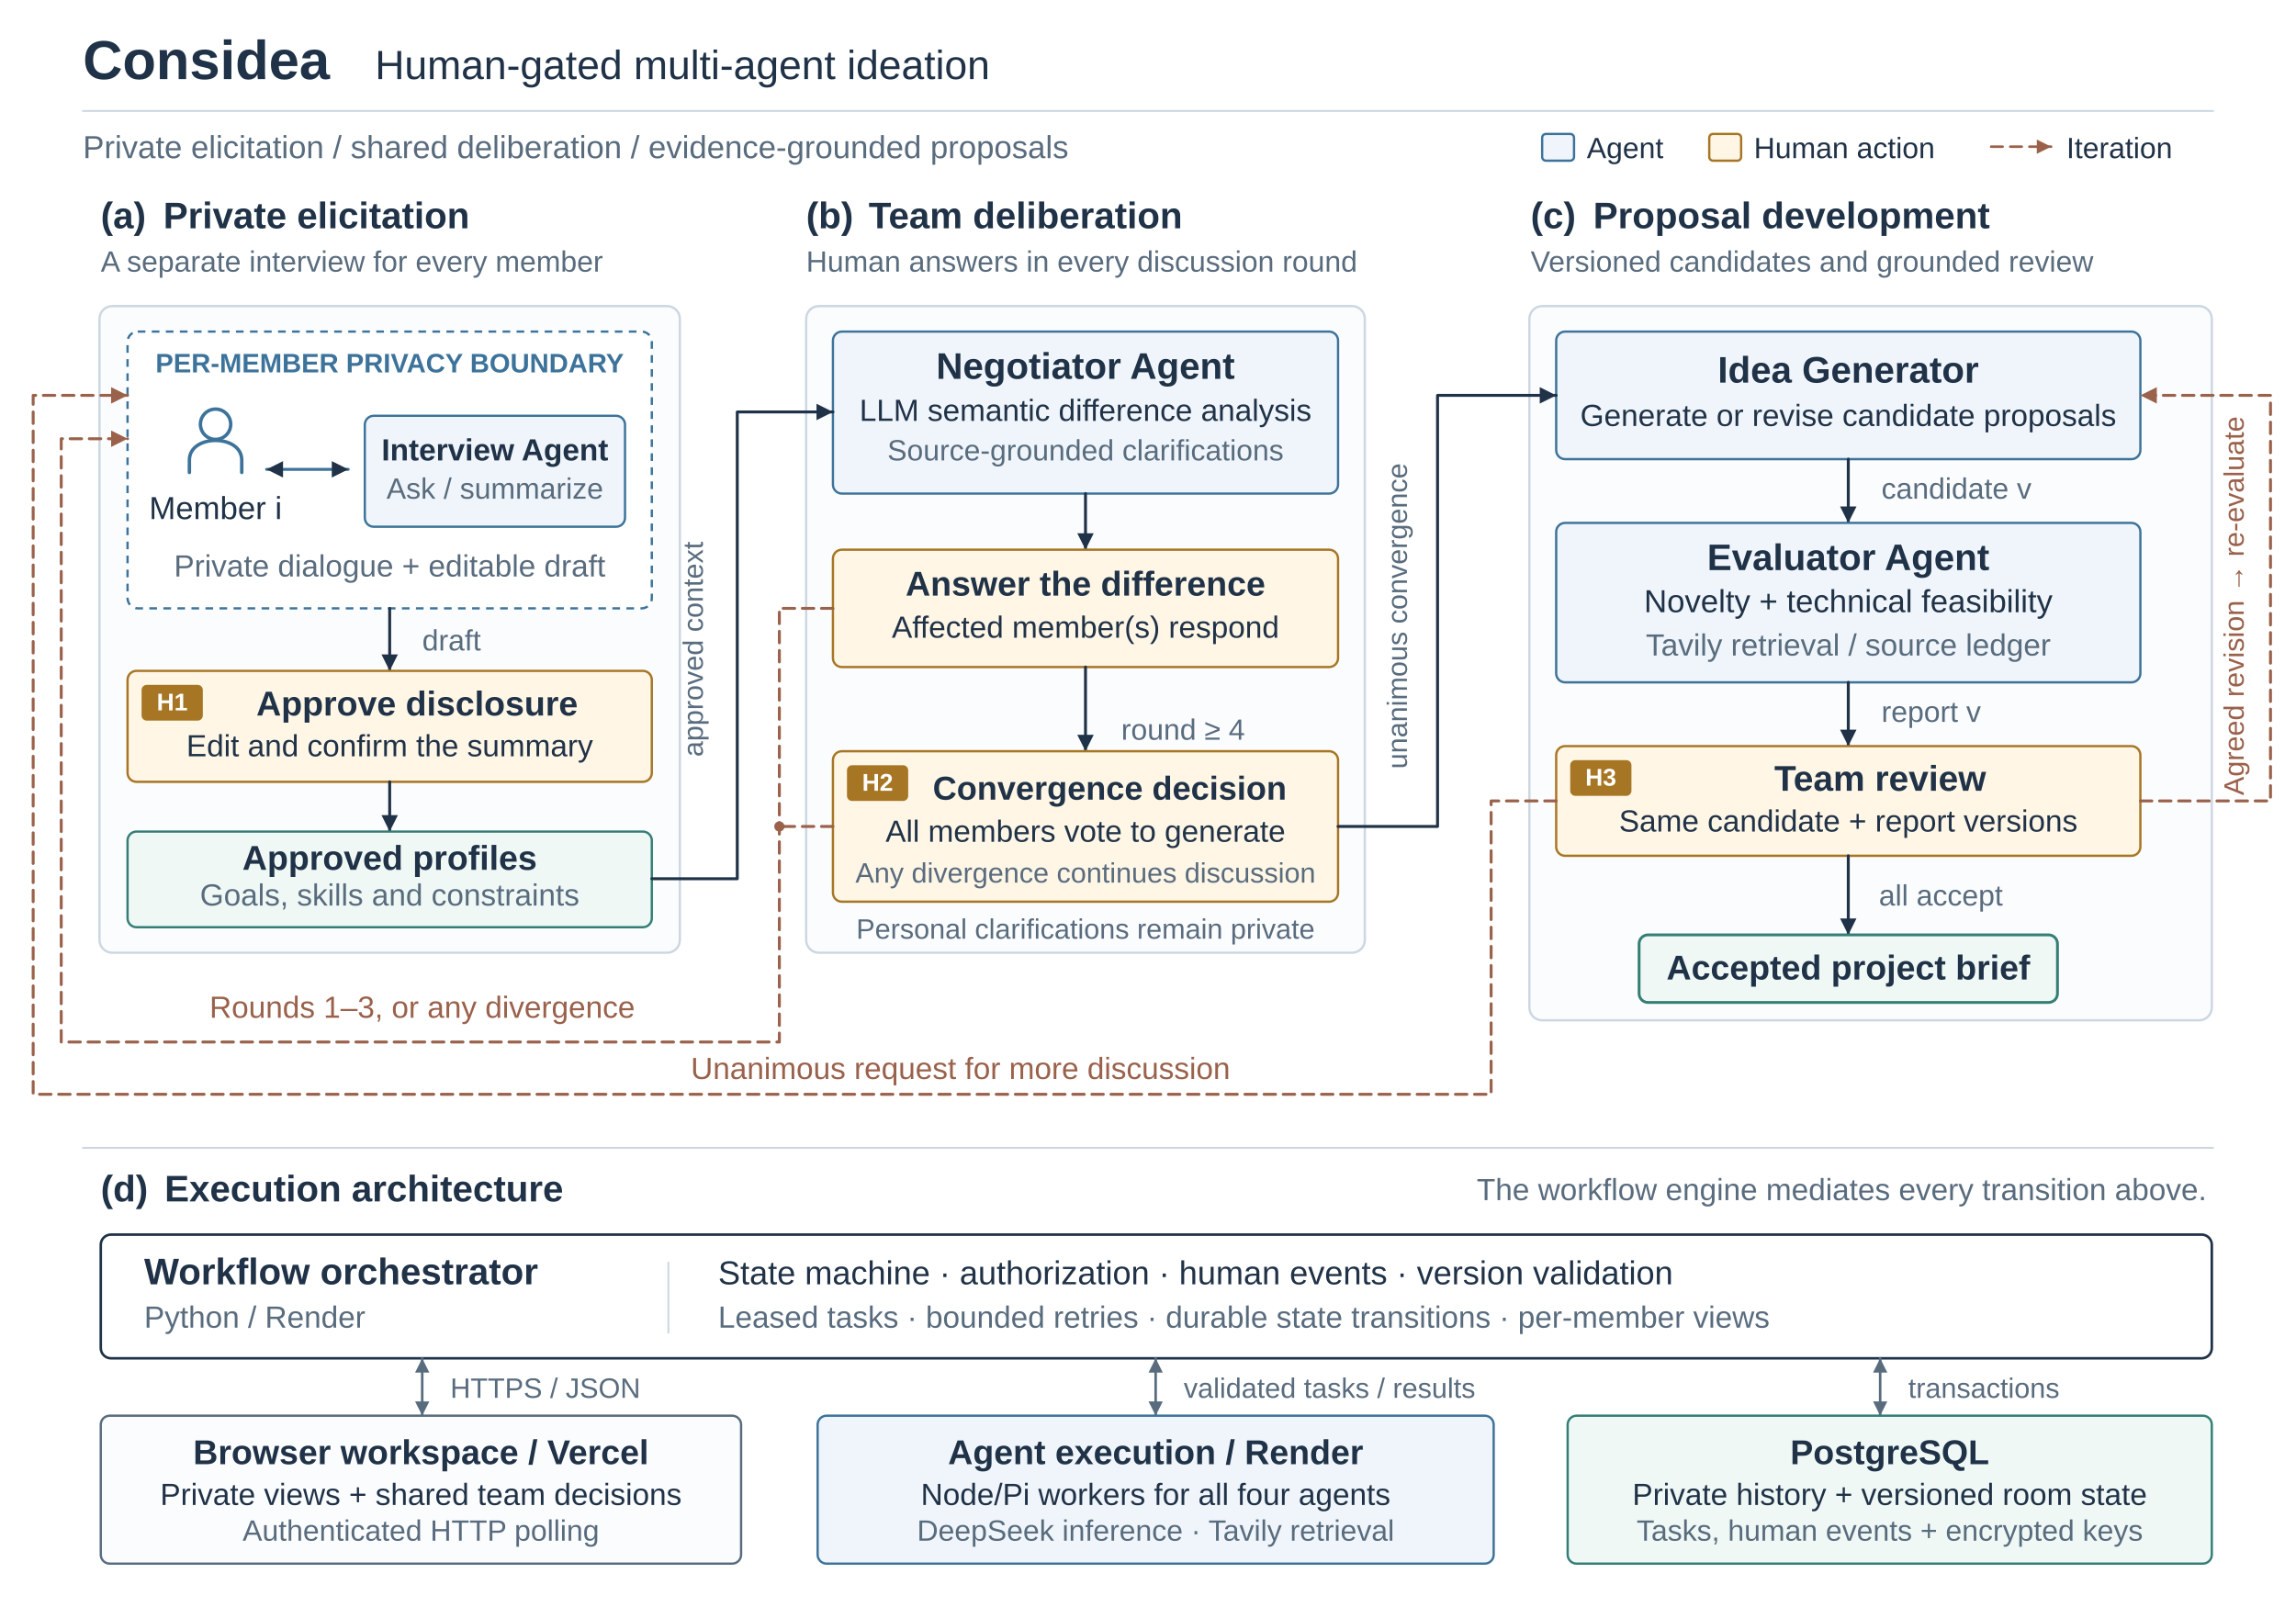
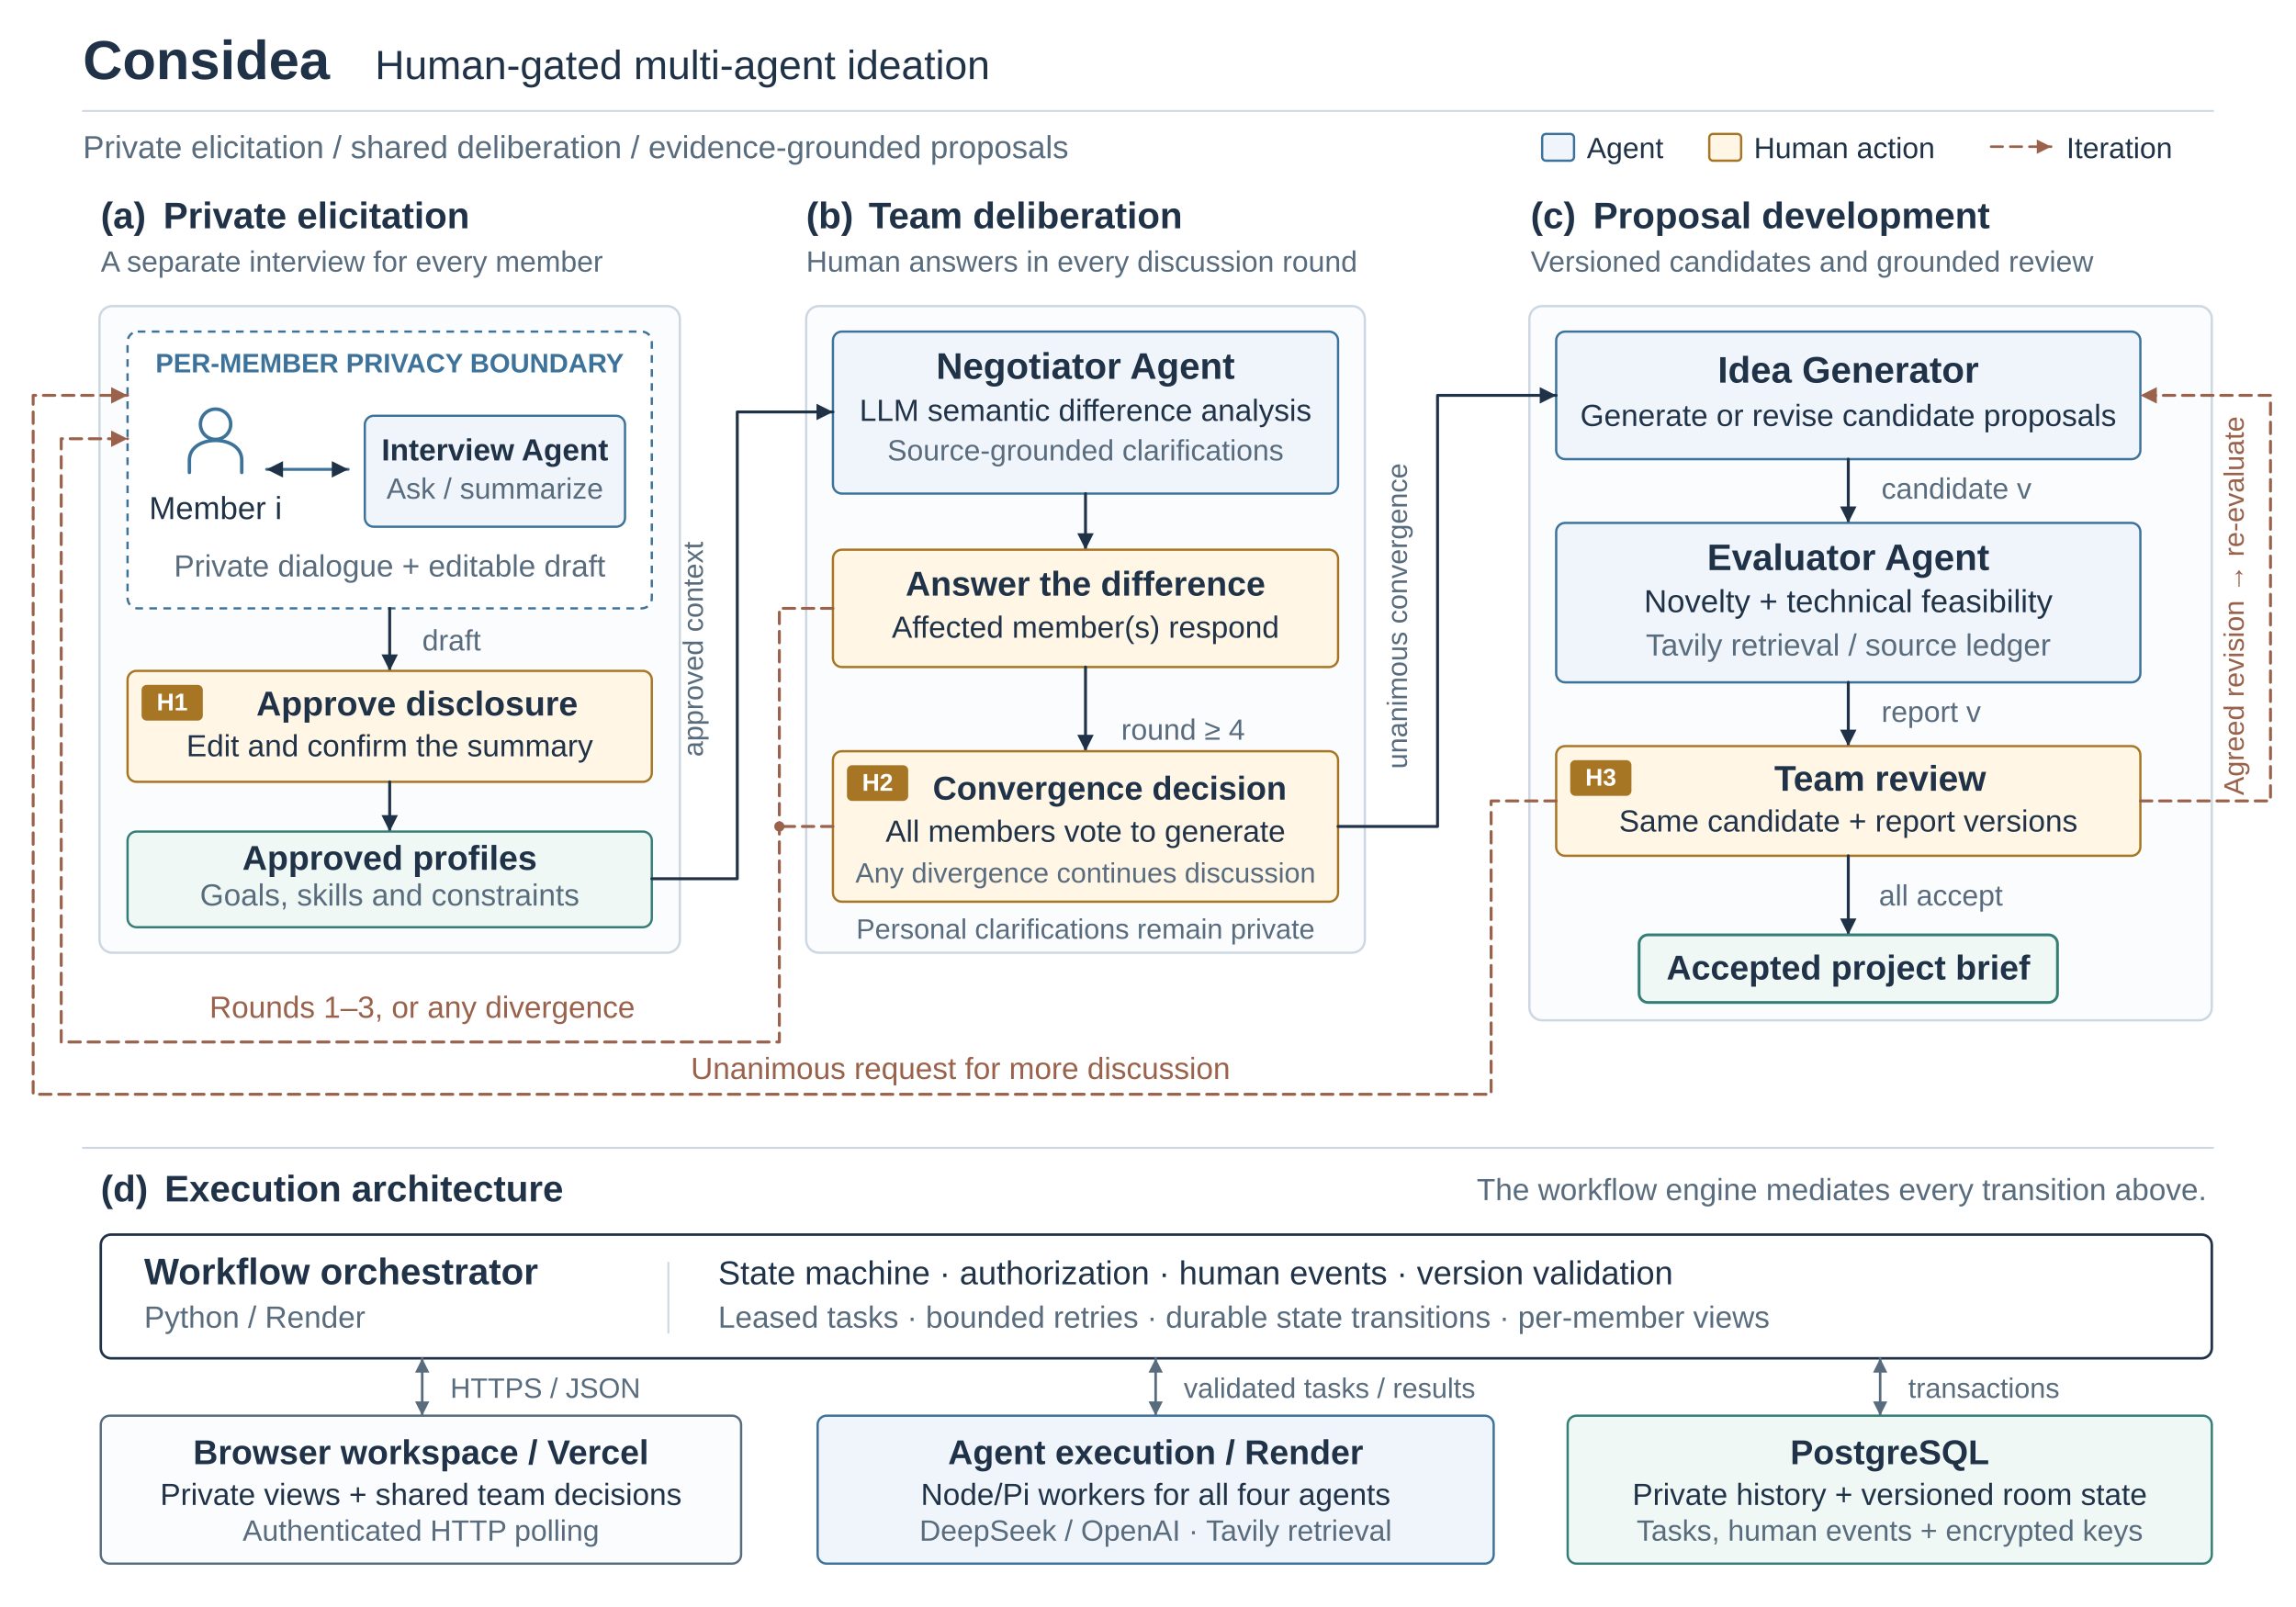
<svg xmlns="http://www.w3.org/2000/svg" width="180mm" height="126mm" viewBox="0 0 1800 1260" role="img" aria-labelledby="title desc">
  <defs>
    <marker id="flow" viewBox="0 0 10 10" refX="9" refY="5" markerWidth="7" markerHeight="7" orient="auto-start-reverse">
      <path d="M1,1 L9,5 L1,9 Z" fill="#203247" />
    </marker>
    <marker id="flow-start" viewBox="0 0 10 10" refX="9" refY="5" markerWidth="7" markerHeight="7" orient="auto-start-reverse">
      <path d="M1,1 L9,5 L1,9 Z" fill="#203247" />
    </marker>
    <marker id="feedback" viewBox="0 0 10 10" refX="9" refY="5" markerWidth="7" markerHeight="7" orient="auto-start-reverse">
      <path d="M1,1 L9,5 L1,9 Z" fill="#9A614B" />
    </marker>
    <marker id="feedback-start" viewBox="0 0 10 10" refX="9" refY="5" markerWidth="7" markerHeight="7" orient="auto-start-reverse">
      <path d="M1,1 L9,5 L1,9 Z" fill="#9A614B" />
    </marker>
    <marker id="support" viewBox="0 0 10 10" refX="9" refY="5" markerWidth="7" markerHeight="7" orient="auto-start-reverse">
      <path d="M1,1 L9,5 L1,9 Z" fill="#596C7E" />
    </marker>
    <marker id="support-start" viewBox="0 0 10 10" refX="9" refY="5" markerWidth="7" markerHeight="7" orient="auto-start-reverse">
      <path d="M1,1 L9,5 L1,9 Z" fill="#596C7E" />
    </marker>
  </defs>
  <rect x="0" y="0" width="1800" height="1260" rx="0" fill="#FFFFFF" stroke="#FFFFFF" stroke-width="0" />
  <text x="65" y="62" font-family="Arial, Helvetica, sans-serif" font-size="43" font-weight="bold" fill="#203247" text-anchor="start">Considea</text>
  <text x="294" y="62" font-family="Arial, Helvetica, sans-serif" font-size="32" font-weight="normal" fill="#203247" text-anchor="start">Human-gated multi-agent ideation</text>
  <path d="M 65,87 L 1735,87" fill="none" stroke="#CCD7E1" stroke-width="1.5" stroke-linecap="round" stroke-linejoin="round" />
  <text x="65" y="124" font-family="Arial, Helvetica, sans-serif" font-size="25" font-weight="normal" fill="#596C7E" text-anchor="start">Private elicitation  /  shared deliberation  /  evidence-grounded proposals</text>
  <rect x="1209" y="105" width="25" height="21" rx="3" fill="#EFF5FA" stroke="#3D739A" stroke-width="1.8" />
  <text x="1244" y="124" font-family="Arial, Helvetica, sans-serif" font-size="23" font-weight="normal" fill="#203247" text-anchor="start">Agent</text>
  <rect x="1340" y="105" width="25" height="21" rx="3" fill="#FFF6E6" stroke="#A77625" stroke-width="1.8" />
  <text x="1375" y="124" font-family="Arial, Helvetica, sans-serif" font-size="23" font-weight="normal" fill="#203247" text-anchor="start">Human action</text>
  <path d="M 1561,115 L 1608,115" fill="none" stroke="#9A614B" stroke-width="2" stroke-linecap="round" stroke-linejoin="round" marker-end="url(#feedback)" stroke-dasharray="9 6" />
  <text x="1620" y="124" font-family="Arial, Helvetica, sans-serif" font-size="23" font-weight="normal" fill="#203247" text-anchor="start">Iteration</text>
  <text x="79" y="179" font-family="Arial, Helvetica, sans-serif" font-size="29" font-weight="bold" fill="#203247" text-anchor="start">(a)</text>
  <text x="128" y="179" font-family="Arial, Helvetica, sans-serif" font-size="29" font-weight="bold" fill="#203247" text-anchor="start">Private elicitation</text>
  <text x="79" y="213" font-family="Arial, Helvetica, sans-serif" font-size="23" font-weight="normal" fill="#596C7E" text-anchor="start">A separate interview for every member</text>
  <text x="632" y="179" font-family="Arial, Helvetica, sans-serif" font-size="29" font-weight="bold" fill="#203247" text-anchor="start">(b)</text>
  <text x="681" y="179" font-family="Arial, Helvetica, sans-serif" font-size="29" font-weight="bold" fill="#203247" text-anchor="start">Team deliberation</text>
  <text x="632" y="213" font-family="Arial, Helvetica, sans-serif" font-size="23" font-weight="normal" fill="#596C7E" text-anchor="start">Human answers in every discussion round</text>
  <text x="1200" y="179" font-family="Arial, Helvetica, sans-serif" font-size="29" font-weight="bold" fill="#203247" text-anchor="start">(c)</text>
  <text x="1249" y="179" font-family="Arial, Helvetica, sans-serif" font-size="29" font-weight="bold" fill="#203247" text-anchor="start">Proposal development</text>
  <text x="1200" y="213" font-family="Arial, Helvetica, sans-serif" font-size="23" font-weight="normal" fill="#596C7E" text-anchor="start">Versioned candidates and grounded review</text>
  <rect x="78" y="240" width="455" height="507" rx="10" fill="#FBFCFE" stroke="#CCD7E1" stroke-width="1.8" />
  <rect x="632" y="240" width="438" height="507" rx="10" fill="#FBFCFE" stroke="#CCD7E1" stroke-width="1.8" />
  <rect x="1199" y="240" width="535" height="560" rx="10" fill="#FBFCFE" stroke="#CCD7E1" stroke-width="1.8" />
  <rect x="100" y="260" width="411" height="217" rx="8" fill="#FFFFFF" stroke="#3D739A" stroke-width="1.8" stroke-dasharray="6 5" />
  <text x="305.5" y="292" font-family="Arial, Helvetica, sans-serif" font-size="21" font-weight="bold" fill="#3D739A" text-anchor="middle">PER-MEMBER PRIVACY BOUNDARY</text>
  <g transform="translate(169 351) scale(1.08)" fill="none" stroke="#3D739A" stroke-width="2.5">
    <circle cx="0" cy="-17" r="11" />
    <path d="M-19,18 v-9 c0,-19 38,-19 38,0 v9" stroke-linecap="round" />
  </g>
  <text x="169" y="407" font-family="Arial, Helvetica, sans-serif" font-size="25" font-weight="normal" fill="#203247" text-anchor="middle">Member i</text>
  <rect x="286" y="326" width="204" height="87" rx="7" fill="#EFF5FA" stroke="#3D739A" stroke-width="1.8" />
  <text x="388" y="361" font-family="Arial, Helvetica, sans-serif" font-size="24" font-weight="bold" fill="#203247" text-anchor="middle">Interview Agent</text>
  <text x="388" y="391" font-family="Arial, Helvetica, sans-serif" font-size="23" font-weight="normal" fill="#596C7E" text-anchor="middle">Ask / summarize</text>
  <path d="M 209,368 L 273,368" fill="none" stroke="#3D739A" stroke-width="2.3" stroke-linecap="round" stroke-linejoin="round" marker-end="url(#flow)" marker-start="url(#flow-start)" />
  <text x="305.5" y="452" font-family="Arial, Helvetica, sans-serif" font-size="24" font-weight="normal" fill="#596C7E" text-anchor="middle">Private dialogue + editable draft</text>
  <path d="M 305.5,477 L 305.5,526" fill="none" stroke="#203247" stroke-width="2.3" stroke-linecap="round" stroke-linejoin="round" marker-end="url(#flow)" />
  <text x="331" y="510" font-family="Arial, Helvetica, sans-serif" font-size="23" font-weight="normal" fill="#596C7E" text-anchor="start">draft</text>
  <rect x="100" y="526" width="411" height="87" rx="7" fill="#FFF6E6" stroke="#A77625" stroke-width="1.8" />
  <rect x="111" y="537" width="48" height="28" rx="4" fill="#A77625" stroke="#A77625" stroke-width="0" />
  <text x="135.0" y="557" font-family="Arial, Helvetica, sans-serif" font-size="19" font-weight="bold" fill="#FFFFFF" text-anchor="middle">H1</text>
  <text x="327" y="561" font-family="Arial, Helvetica, sans-serif" font-size="27" font-weight="bold" fill="#203247" text-anchor="middle">Approve disclosure</text>
  <text x="305.5" y="593" font-family="Arial, Helvetica, sans-serif" font-size="24" font-weight="normal" fill="#203247" text-anchor="middle">Edit and confirm the summary</text>
  <path d="M 305.5,613 L 305.5,652" fill="none" stroke="#203247" stroke-width="2.3" stroke-linecap="round" stroke-linejoin="round" marker-end="url(#flow)" />
  <rect x="100" y="652" width="411" height="75" rx="7" fill="#EFF8F5" stroke="#347E76" stroke-width="1.8" />
  <text x="305.5" y="682" font-family="Arial, Helvetica, sans-serif" font-size="27" font-weight="bold" fill="#203247" text-anchor="middle">Approved profiles</text>
  <text x="305.5" y="710" font-family="Arial, Helvetica, sans-serif" font-size="24" font-weight="normal" fill="#596C7E" text-anchor="middle">Goals, skills and constraints</text>
  <rect x="653" y="260" width="396" height="127" rx="7" fill="#EFF5FA" stroke="#3D739A" stroke-width="1.8" />
  <text x="851" y="297" font-family="Arial, Helvetica, sans-serif" font-size="29" font-weight="bold" fill="#203247" text-anchor="middle">Negotiator Agent</text>
  <text x="851" y="330" font-family="Arial, Helvetica, sans-serif" font-size="24" font-weight="normal" fill="#203247" text-anchor="middle">LLM semantic difference analysis</text>
  <text x="851" y="361" font-family="Arial, Helvetica, sans-serif" font-size="23" font-weight="normal" fill="#596C7E" text-anchor="middle">Source-grounded clarifications</text>
  <path d="M 851,387 L 851,431" fill="none" stroke="#203247" stroke-width="2.3" stroke-linecap="round" stroke-linejoin="round" marker-end="url(#flow)" />
  <rect x="653" y="431" width="396" height="92" rx="7" fill="#FFF6E6" stroke="#A77625" stroke-width="1.8" />
  <text x="851" y="467" font-family="Arial, Helvetica, sans-serif" font-size="27" font-weight="bold" fill="#203247" text-anchor="middle">Answer the difference</text>
  <text x="851" y="500" font-family="Arial, Helvetica, sans-serif" font-size="24" font-weight="normal" fill="#203247" text-anchor="middle">Affected member(s) respond</text>
  <text x="851" y="736" font-family="Arial, Helvetica, sans-serif" font-size="22" font-weight="normal" fill="#596C7E" text-anchor="middle">Personal clarifications remain private</text>
  <path d="M 851,523 L 851,589" fill="none" stroke="#203247" stroke-width="2.3" stroke-linecap="round" stroke-linejoin="round" marker-end="url(#flow)" />
  <text x="879" y="580" font-family="Arial, Helvetica, sans-serif" font-size="23" font-weight="normal" fill="#596C7E" text-anchor="start">round ≥ 4</text>
  <rect x="653" y="589" width="396" height="118" rx="7" fill="#FFF6E6" stroke="#A77625" stroke-width="1.8" />
  <rect x="664" y="600" width="48" height="28" rx="4" fill="#A77625" stroke="#A77625" stroke-width="0" />
  <text x="688.0" y="620" font-family="Arial, Helvetica, sans-serif" font-size="19" font-weight="bold" fill="#FFFFFF" text-anchor="middle">H2</text>
  <text x="870" y="627" font-family="Arial, Helvetica, sans-serif" font-size="26" font-weight="bold" fill="#203247" text-anchor="middle">Convergence decision</text>
  <text x="851" y="660" font-family="Arial, Helvetica, sans-serif" font-size="24" font-weight="normal" fill="#203247" text-anchor="middle">All members vote to generate</text>
  <text x="851" y="692" font-family="Arial, Helvetica, sans-serif" font-size="22" font-weight="normal" fill="#596C7E" text-anchor="middle">Any divergence continues discussion</text>
  <rect x="1220" y="260" width="458" height="100" rx="7" fill="#EFF5FA" stroke="#3D739A" stroke-width="1.8" />
  <text x="1449" y="300" font-family="Arial, Helvetica, sans-serif" font-size="29" font-weight="bold" fill="#203247" text-anchor="middle">Idea Generator</text>
  <text x="1449" y="334" font-family="Arial, Helvetica, sans-serif" font-size="24" font-weight="normal" fill="#203247" text-anchor="middle">Generate or revise candidate proposals</text>
  <path d="M 1449,360 L 1449,410" fill="none" stroke="#203247" stroke-width="2.3" stroke-linecap="round" stroke-linejoin="round" marker-end="url(#flow)" />
  <text x="1475" y="391" font-family="Arial, Helvetica, sans-serif" font-size="23" font-weight="normal" fill="#596C7E" text-anchor="start">candidate v</text>
  <rect x="1220" y="410" width="458" height="125" rx="7" fill="#EFF5FA" stroke="#3D739A" stroke-width="1.8" />
  <text x="1449" y="447" font-family="Arial, Helvetica, sans-serif" font-size="29" font-weight="bold" fill="#203247" text-anchor="middle">Evaluator Agent</text>
  <text x="1449" y="480" font-family="Arial, Helvetica, sans-serif" font-size="25" font-weight="normal" fill="#203247" text-anchor="middle">Novelty + technical feasibility</text>
  <text x="1449" y="514" font-family="Arial, Helvetica, sans-serif" font-size="24" font-weight="normal" fill="#596C7E" text-anchor="middle">Tavily retrieval / source ledger</text>
  <path d="M 1449,535 L 1449,585" fill="none" stroke="#203247" stroke-width="2.3" stroke-linecap="round" stroke-linejoin="round" marker-end="url(#flow)" />
  <text x="1475" y="566" font-family="Arial, Helvetica, sans-serif" font-size="23" font-weight="normal" fill="#596C7E" text-anchor="start">report v</text>
  <rect x="1220" y="585" width="458" height="86" rx="7" fill="#FFF6E6" stroke="#A77625" stroke-width="1.8" />
  <rect x="1231" y="596" width="48" height="28" rx="4" fill="#A77625" stroke="#A77625" stroke-width="0" />
  <text x="1255.0" y="616" font-family="Arial, Helvetica, sans-serif" font-size="19" font-weight="bold" fill="#FFFFFF" text-anchor="middle">H3</text>
  <text x="1474" y="620" font-family="Arial, Helvetica, sans-serif" font-size="28" font-weight="bold" fill="#203247" text-anchor="middle">Team review</text>
  <text x="1449" y="652" font-family="Arial, Helvetica, sans-serif" font-size="24" font-weight="normal" fill="#203247" text-anchor="middle">Same candidate + report versions</text>
  <path d="M 1449,671 L 1449,733" fill="none" stroke="#203247" stroke-width="2.3" stroke-linecap="round" stroke-linejoin="round" marker-end="url(#flow)" />
  <text x="1473" y="710" font-family="Arial, Helvetica, sans-serif" font-size="23" font-weight="normal" fill="#596C7E" text-anchor="start">all accept</text>
  <rect x="1285" y="733" width="328" height="53" rx="7" fill="#EFF8F5" stroke="#347E76" stroke-width="2.2" />
  <text x="1449" y="768" font-family="Arial, Helvetica, sans-serif" font-size="27" font-weight="bold" fill="#203247" text-anchor="middle">Accepted project brief</text>
  <path d="M 511,689 L 578,689 L 578,323 L 653,323" fill="none" stroke="#203247" stroke-width="2.3" stroke-linecap="round" stroke-linejoin="round" marker-end="url(#flow)" />
  <text x="551" y="509" font-family="Arial, Helvetica, sans-serif" font-size="22" font-weight="normal" fill="#596C7E" text-anchor="middle" transform="rotate(-90 551 509)">approved context</text>
  <path d="M 1049,648 L 1127,648 L 1127,310 L 1220,310" fill="none" stroke="#203247" stroke-width="2.3" stroke-linecap="round" stroke-linejoin="round" marker-end="url(#flow)" />
  <text x="1103" y="483" font-family="Arial, Helvetica, sans-serif" font-size="22" font-weight="normal" fill="#596C7E" text-anchor="middle" transform="rotate(-90 1103 483)">unanimous convergence</text>
  <path d="M 653,477 L 611,477 L 611,817 L 48,817 L 48,344 L 100,344" fill="none" stroke="#9A614B" stroke-width="2.3" stroke-linecap="round" stroke-linejoin="round" marker-end="url(#feedback)" stroke-dasharray="9 6" />
  <path d="M 653,648 L 611,648" fill="none" stroke="#9A614B" stroke-width="2.3" stroke-linecap="round" stroke-linejoin="round" stroke-dasharray="9 6" />
  <circle cx="611" cy="648" r="4" fill="#9A614B" />
  <text x="331" y="798" font-family="Arial, Helvetica, sans-serif" font-size="24" font-weight="normal" fill="#9A614B" text-anchor="middle">Rounds 1–3, or any divergence</text>
  <path d="M 1678,628 L 1780,628 L 1780,310 L 1678,310" fill="none" stroke="#9A614B" stroke-width="2.3" stroke-linecap="round" stroke-linejoin="round" marker-end="url(#feedback)" stroke-dasharray="9 6" />
  <text x="1759" y="475" font-family="Arial, Helvetica, sans-serif" font-size="22" font-weight="normal" fill="#9A614B" text-anchor="middle" transform="rotate(-90 1759 475)">Agreed revision → re-evaluate</text>
  <path d="M 1220,628 L 1169,628 L 1169,858 L 26,858 L 26,310 L 100,310" fill="none" stroke="#9A614B" stroke-width="2.3" stroke-linecap="round" stroke-linejoin="round" marker-end="url(#feedback)" stroke-dasharray="9 6" />
  <text x="753" y="846" font-family="Arial, Helvetica, sans-serif" font-size="24" font-weight="normal" fill="#9A614B" text-anchor="middle">Unanimous request for more discussion</text>
  <path d="M 65,900 L 1735,900" fill="none" stroke="#CCD7E1" stroke-width="1.5" stroke-linecap="round" stroke-linejoin="round" />
  <text x="79" y="942" font-family="Arial, Helvetica, sans-serif" font-size="29" font-weight="bold" fill="#203247" text-anchor="start">(d)</text>
  <text x="129" y="942" font-family="Arial, Helvetica, sans-serif" font-size="29" font-weight="bold" fill="#203247" text-anchor="start">Execution architecture</text>
  <text x="1730" y="941" font-family="Arial, Helvetica, sans-serif" font-size="24" font-weight="normal" fill="#596C7E" text-anchor="end">The workflow engine mediates every transition above.</text>
  <rect x="79" y="968" width="1655" height="97" rx="8" fill="#FFFFFF" stroke="#203247" stroke-width="2" />
  <text x="113" y="1007" font-family="Arial, Helvetica, sans-serif" font-size="29" font-weight="bold" fill="#203247" text-anchor="start">Workflow orchestrator</text>
  <text x="113" y="1041" font-family="Arial, Helvetica, sans-serif" font-size="24" font-weight="normal" fill="#596C7E" text-anchor="start">Python / Render</text>
  <path d="M 524,990 L 524,1045" fill="none" stroke="#CCD7E1" stroke-width="1.5" stroke-linecap="round" stroke-linejoin="round" />
  <text x="563" y="1007" font-family="Arial, Helvetica, sans-serif" font-size="26" font-weight="normal" fill="#203247" text-anchor="start">State machine · authorization · human events · version validation</text>
  <text x="563" y="1041" font-family="Arial, Helvetica, sans-serif" font-size="24" font-weight="normal" fill="#596C7E" text-anchor="start">Leased tasks · bounded retries · durable state transitions · per-member views</text>
  <path d="M 331,1065 L 331,1110" fill="none" stroke="#596C7E" stroke-width="2" stroke-linecap="round" stroke-linejoin="round" marker-end="url(#support)" marker-start="url(#support-start)" />
  <path d="M 906,1065 L 906,1110" fill="none" stroke="#596C7E" stroke-width="2" stroke-linecap="round" stroke-linejoin="round" marker-end="url(#support)" marker-start="url(#support-start)" />
  <path d="M 1474,1065 L 1474,1110" fill="none" stroke="#596C7E" stroke-width="2" stroke-linecap="round" stroke-linejoin="round" marker-end="url(#support)" marker-start="url(#support-start)" />
  <text x="353" y="1096" font-family="Arial, Helvetica, sans-serif" font-size="22" font-weight="normal" fill="#596C7E" text-anchor="start">HTTPS / JSON</text>
  <text x="928" y="1096" font-family="Arial, Helvetica, sans-serif" font-size="22" font-weight="normal" fill="#596C7E" text-anchor="start">validated tasks / results</text>
  <text x="1496" y="1096" font-family="Arial, Helvetica, sans-serif" font-size="22" font-weight="normal" fill="#596C7E" text-anchor="start">transactions</text>
  <rect x="79" y="1110" width="502" height="116" rx="7" fill="#FBFCFE" stroke="#596C7E" stroke-width="1.8" />
  <text x="330" y="1148" font-family="Arial, Helvetica, sans-serif" font-size="27" font-weight="bold" fill="#203247" text-anchor="middle">Browser workspace / Vercel</text>
  <text x="330" y="1180" font-family="Arial, Helvetica, sans-serif" font-size="24" font-weight="normal" fill="#203247" text-anchor="middle">Private views + shared team decisions</text>
  <text x="330" y="1208" font-family="Arial, Helvetica, sans-serif" font-size="23" font-weight="normal" fill="#596C7E" text-anchor="middle">Authenticated HTTP polling</text>
  <rect x="641" y="1110" width="530" height="116" rx="7" fill="#EFF5FA" stroke="#3D739A" stroke-width="1.8" />
  <text x="906" y="1148" font-family="Arial, Helvetica, sans-serif" font-size="27" font-weight="bold" fill="#203247" text-anchor="middle">Agent execution / Render</text>
  <text x="906" y="1180" font-family="Arial, Helvetica, sans-serif" font-size="24" font-weight="normal" fill="#203247" text-anchor="middle">Node/Pi workers for all four agents</text>
-   <text x="906" y="1208" font-family="Arial, Helvetica, sans-serif" font-size="23" font-weight="normal" fill="#596C7E" text-anchor="middle">DeepSeek inference · Tavily retrieval</text>
+   <text x="906" y="1208" font-family="Arial, Helvetica, sans-serif" font-size="23" font-weight="normal" fill="#596C7E" text-anchor="middle">DeepSeek / OpenAI · Tavily retrieval</text>
  <rect x="1229" y="1110" width="505" height="116" rx="7" fill="#EFF8F5" stroke="#347E76" stroke-width="1.8" />
  <text x="1481.5" y="1148" font-family="Arial, Helvetica, sans-serif" font-size="27" font-weight="bold" fill="#203247" text-anchor="middle">PostgreSQL</text>
  <text x="1481.5" y="1180" font-family="Arial, Helvetica, sans-serif" font-size="24" font-weight="normal" fill="#203247" text-anchor="middle">Private history + versioned room state</text>
  <text x="1481.5" y="1208" font-family="Arial, Helvetica, sans-serif" font-size="23" font-weight="normal" fill="#596C7E" text-anchor="middle">Tasks, human events + encrypted keys</text>
</svg>
